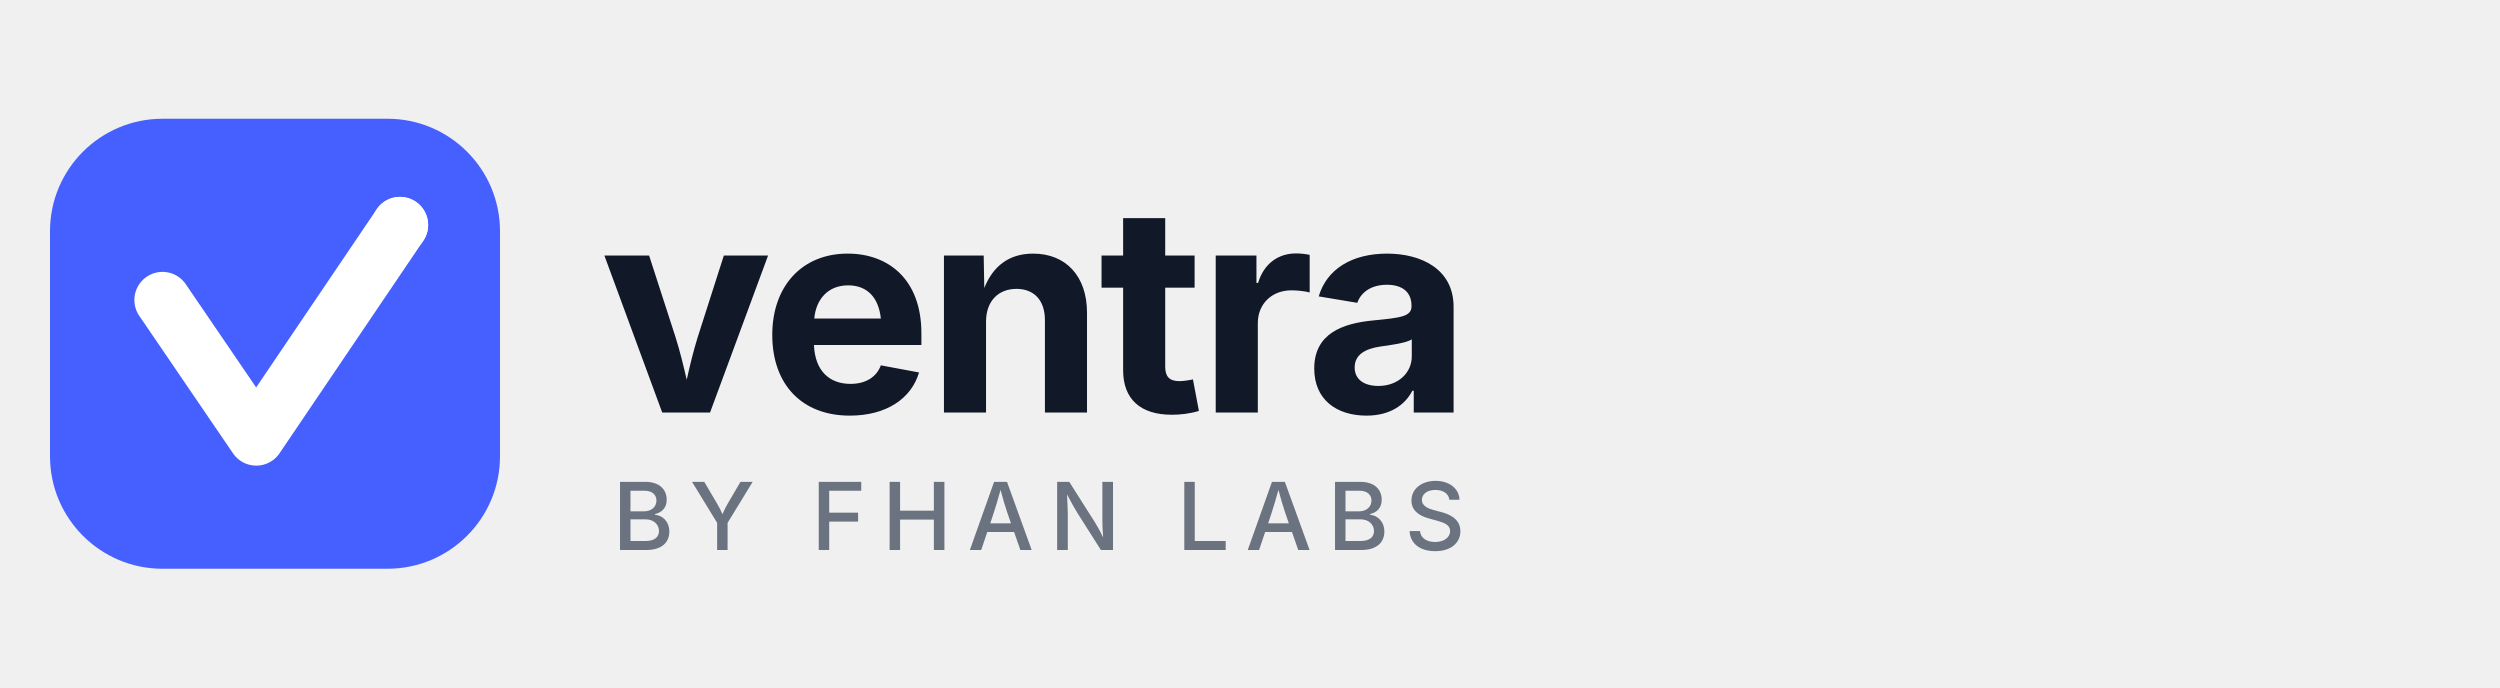
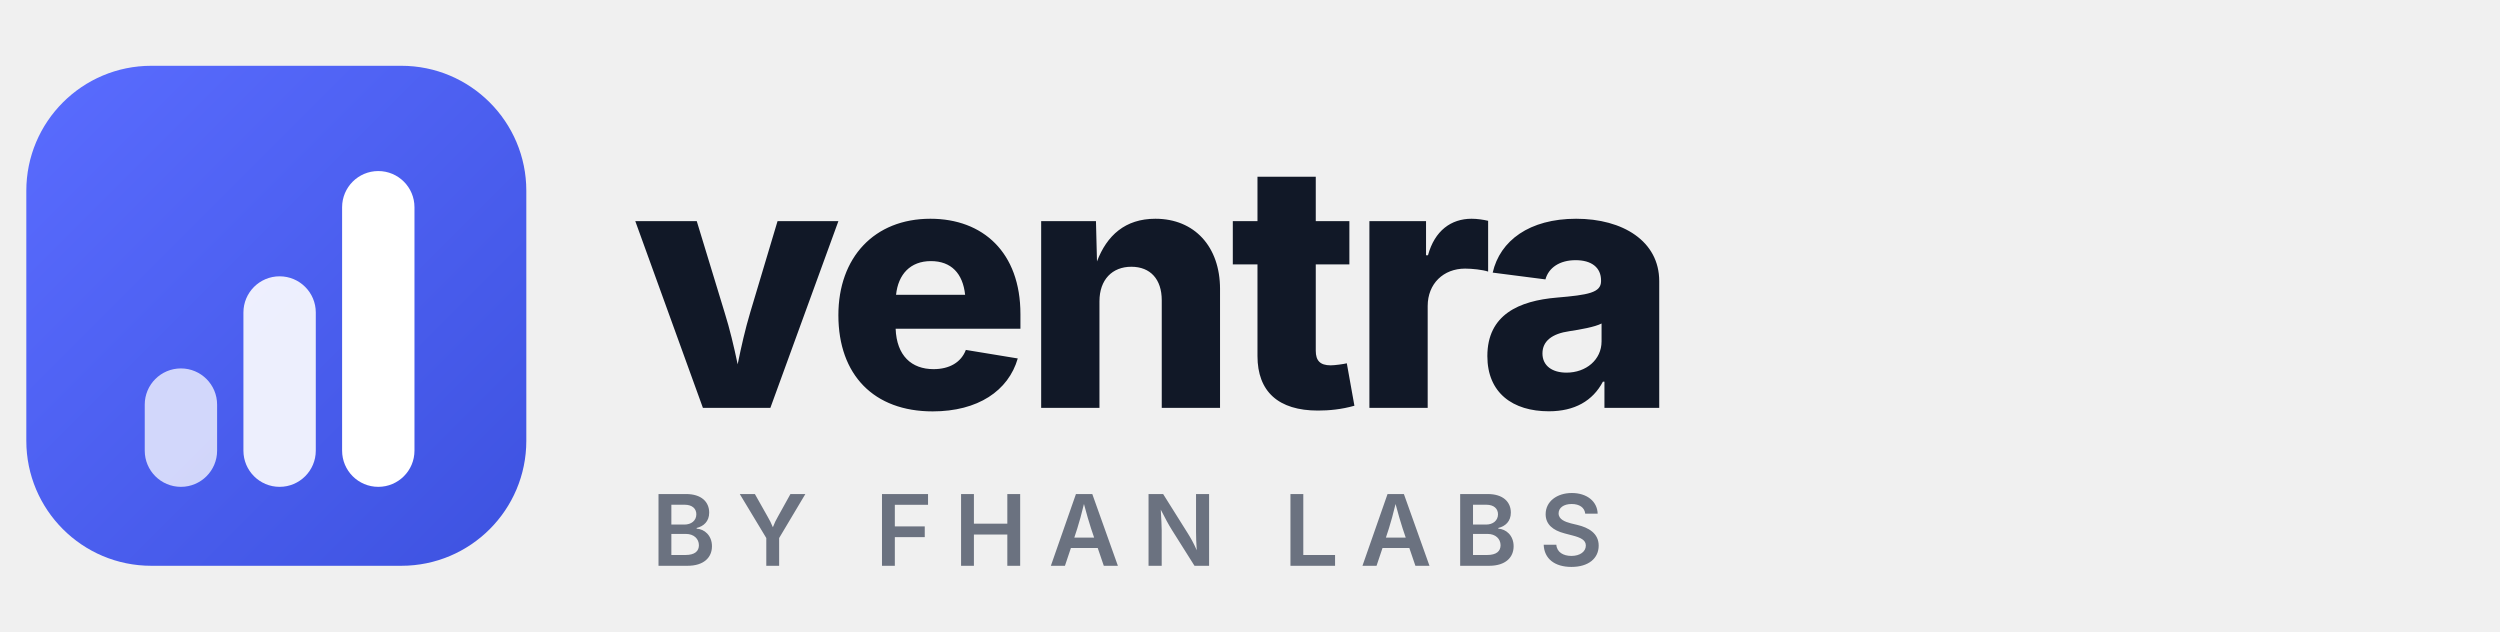
- <svg xmlns="http://www.w3.org/2000/svg" viewBox="0 0 400 110" role="img" aria-label="Ventra by FHAN Labs">
-   <rect x="8" y="19" width="72" height="72" rx="18" fill="#465FFF" />
-   <path d="M26 48 L41 70 L64 36" fill="none" stroke="#FFFFFF" stroke-width="9" stroke-linecap="round" stroke-linejoin="round" />
-   <circle cx="64" cy="36" r="4.5" fill="#FFFFFF" />
-   <text x="96" y="66" font-family="Outfit, -apple-system, 'Segoe UI', sans-serif" font-size="46" font-weight="700" letter-spacing="-1" fill="#111827" textLength="196">ventra</text>
-   <text x="98" y="88" font-family="Outfit, -apple-system, 'Segoe UI', sans-serif" font-size="15" font-weight="500" letter-spacing="2.5" fill="#6B7280" textLength="160">BY FHAN LABS</text>
+ <svg xmlns="http://www.w3.org/2000/svg" viewBox="0 0 380 96" role="img" aria-label="Ventra by FHAN Labs">
+   <defs>
+     <linearGradient id="vg" x1="0" y1="0" x2="1" y2="1">
+       <stop offset="0" stop-color="#5A6CFF" />
+       <stop offset="1" stop-color="#3D52E0" />
+     </linearGradient>
+   </defs>
+   <rect x="4" y="10" width="76" height="76" rx="19" fill="url(#vg)" />
+   <rect x="22" y="56" width="11" height="18" rx="5.5" fill="#FFFFFF" opacity="0.75" />
+   <rect x="37" y="42" width="11" height="32" rx="5.5" fill="#FFFFFF" opacity="0.9" />
+   <rect x="52" y="26" width="11" height="48" rx="5.5" fill="#FFFFFF" />
+   <text x="96" y="62" font-family="Outfit, -apple-system, 'Segoe UI', sans-serif" font-size="52" font-weight="800" letter-spacing="-1.5" fill="#111827" textLength="218">ventra</text>
+   <text x="99" y="86" font-family="Outfit, -apple-system, 'Segoe UI', sans-serif" font-size="15" font-weight="600" letter-spacing="3.2" fill="#6B7280" textLength="170">BY FHAN LABS</text>
</svg>
